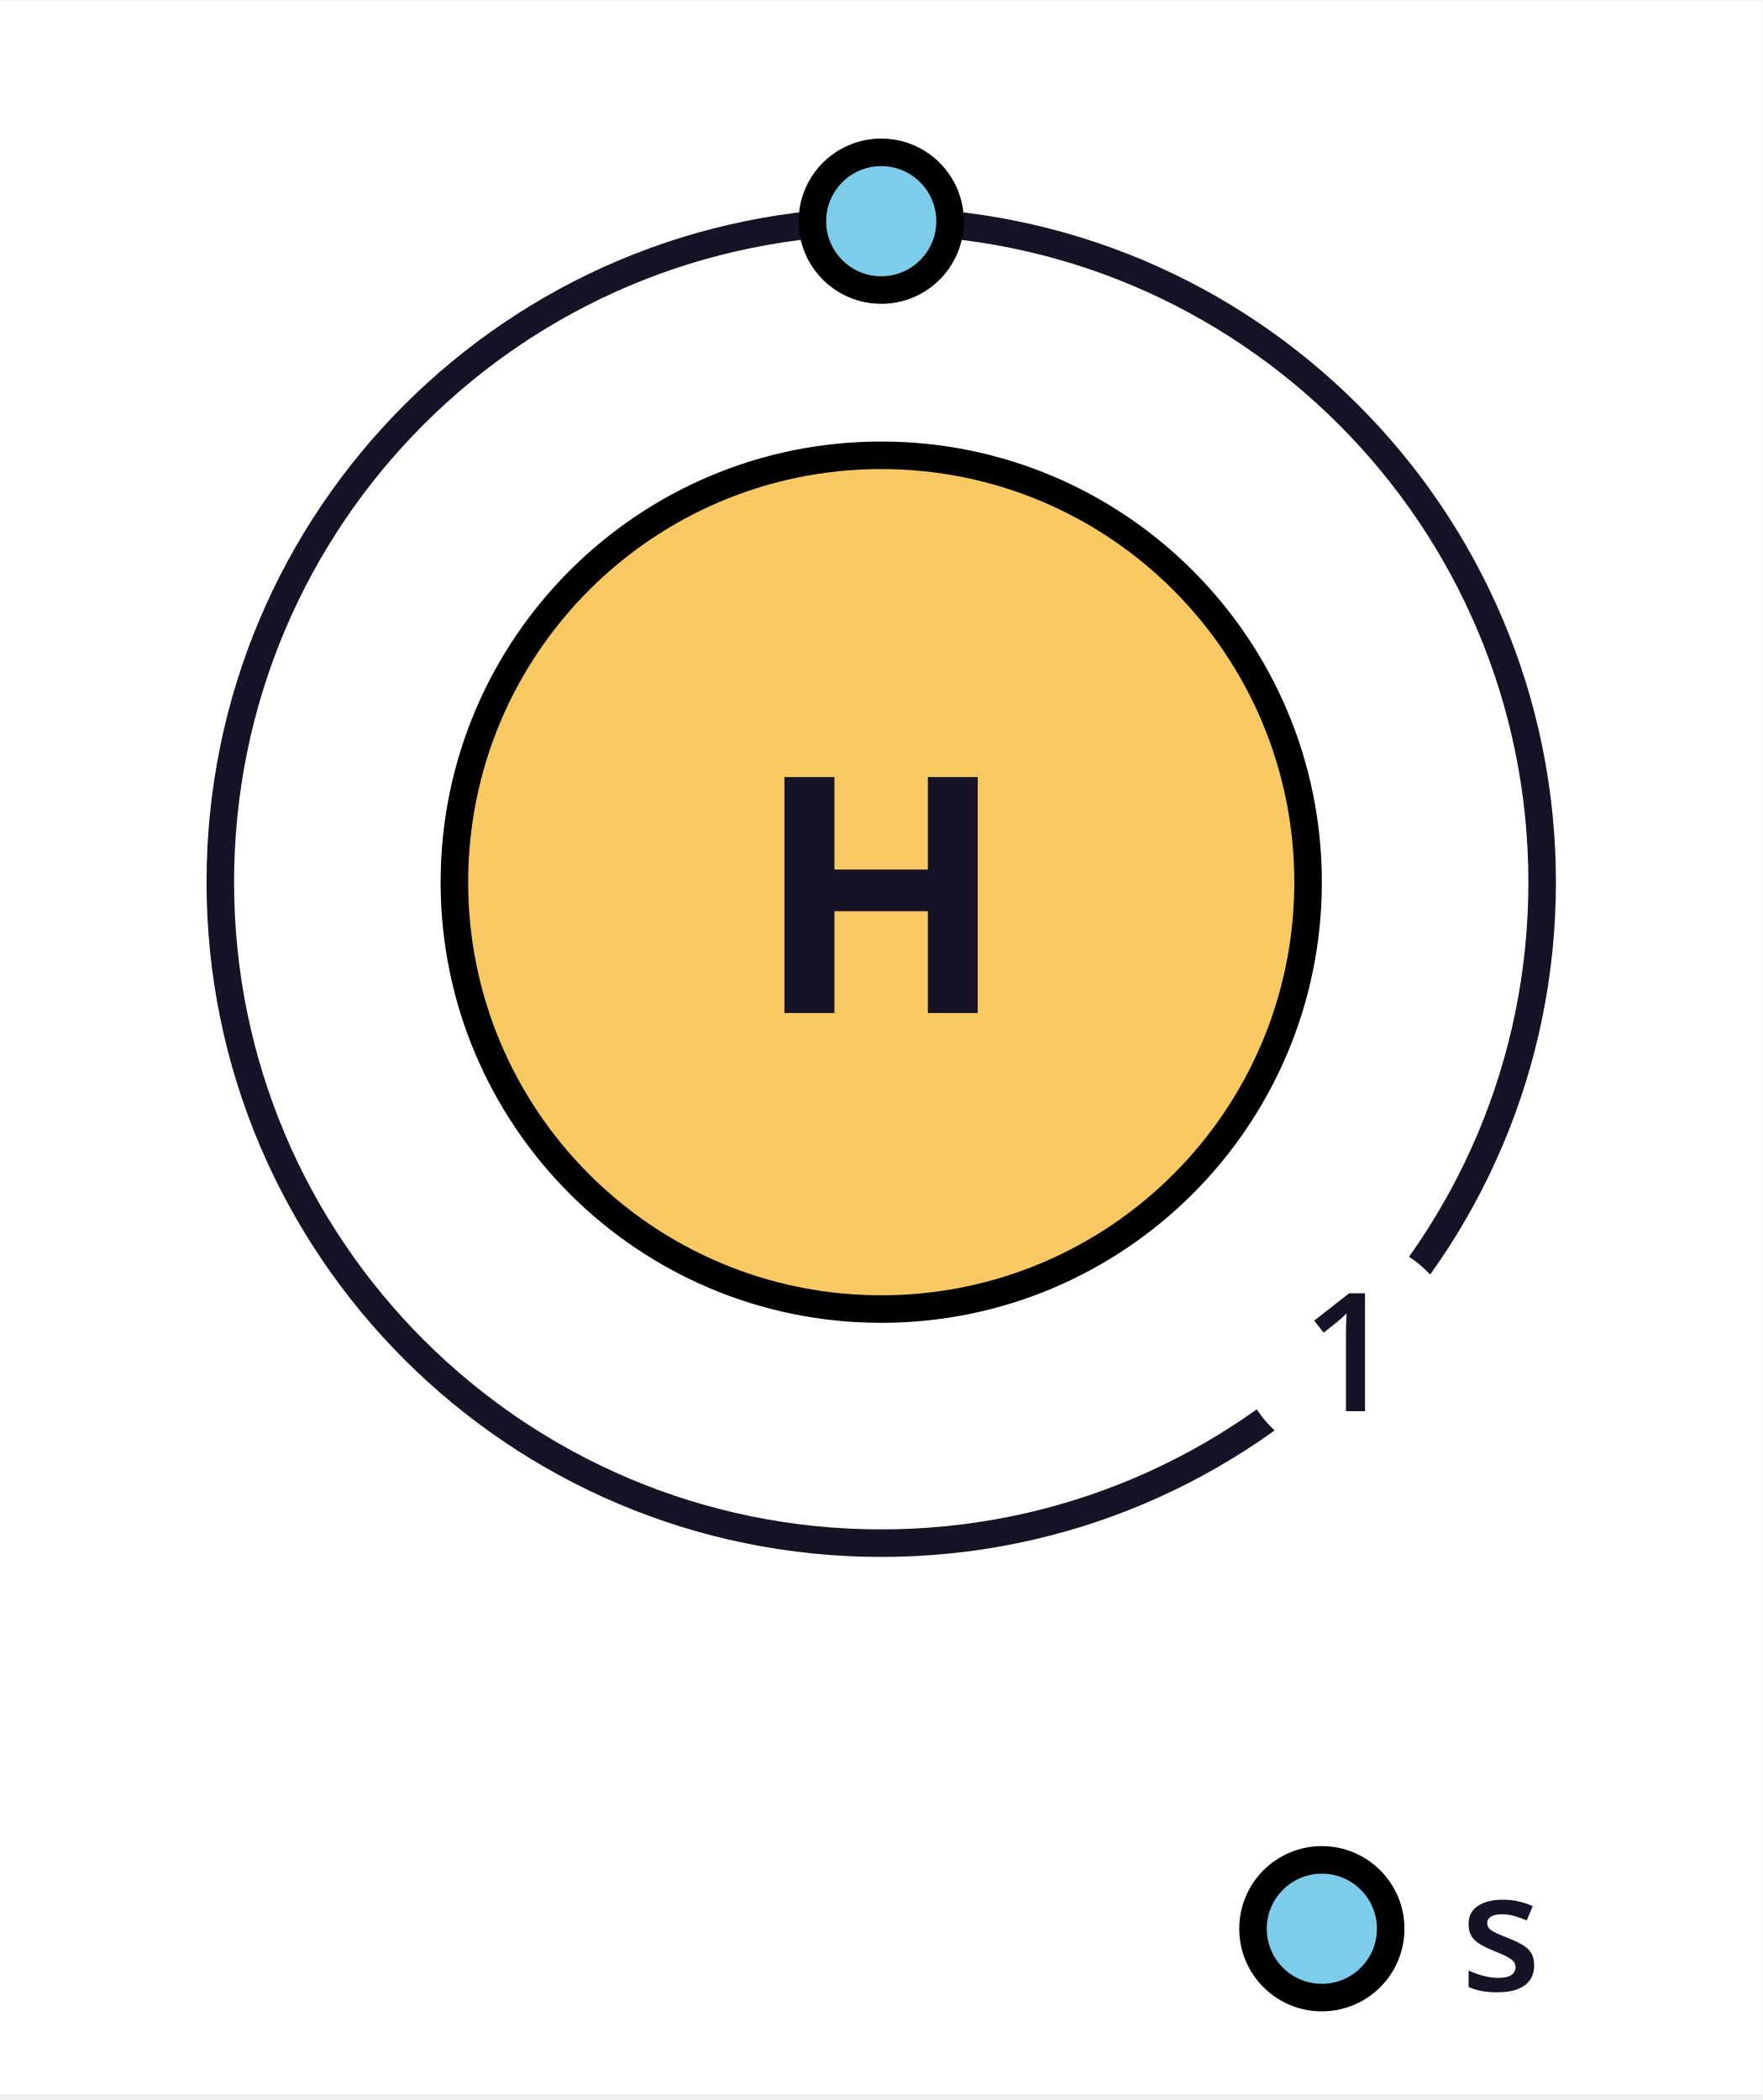
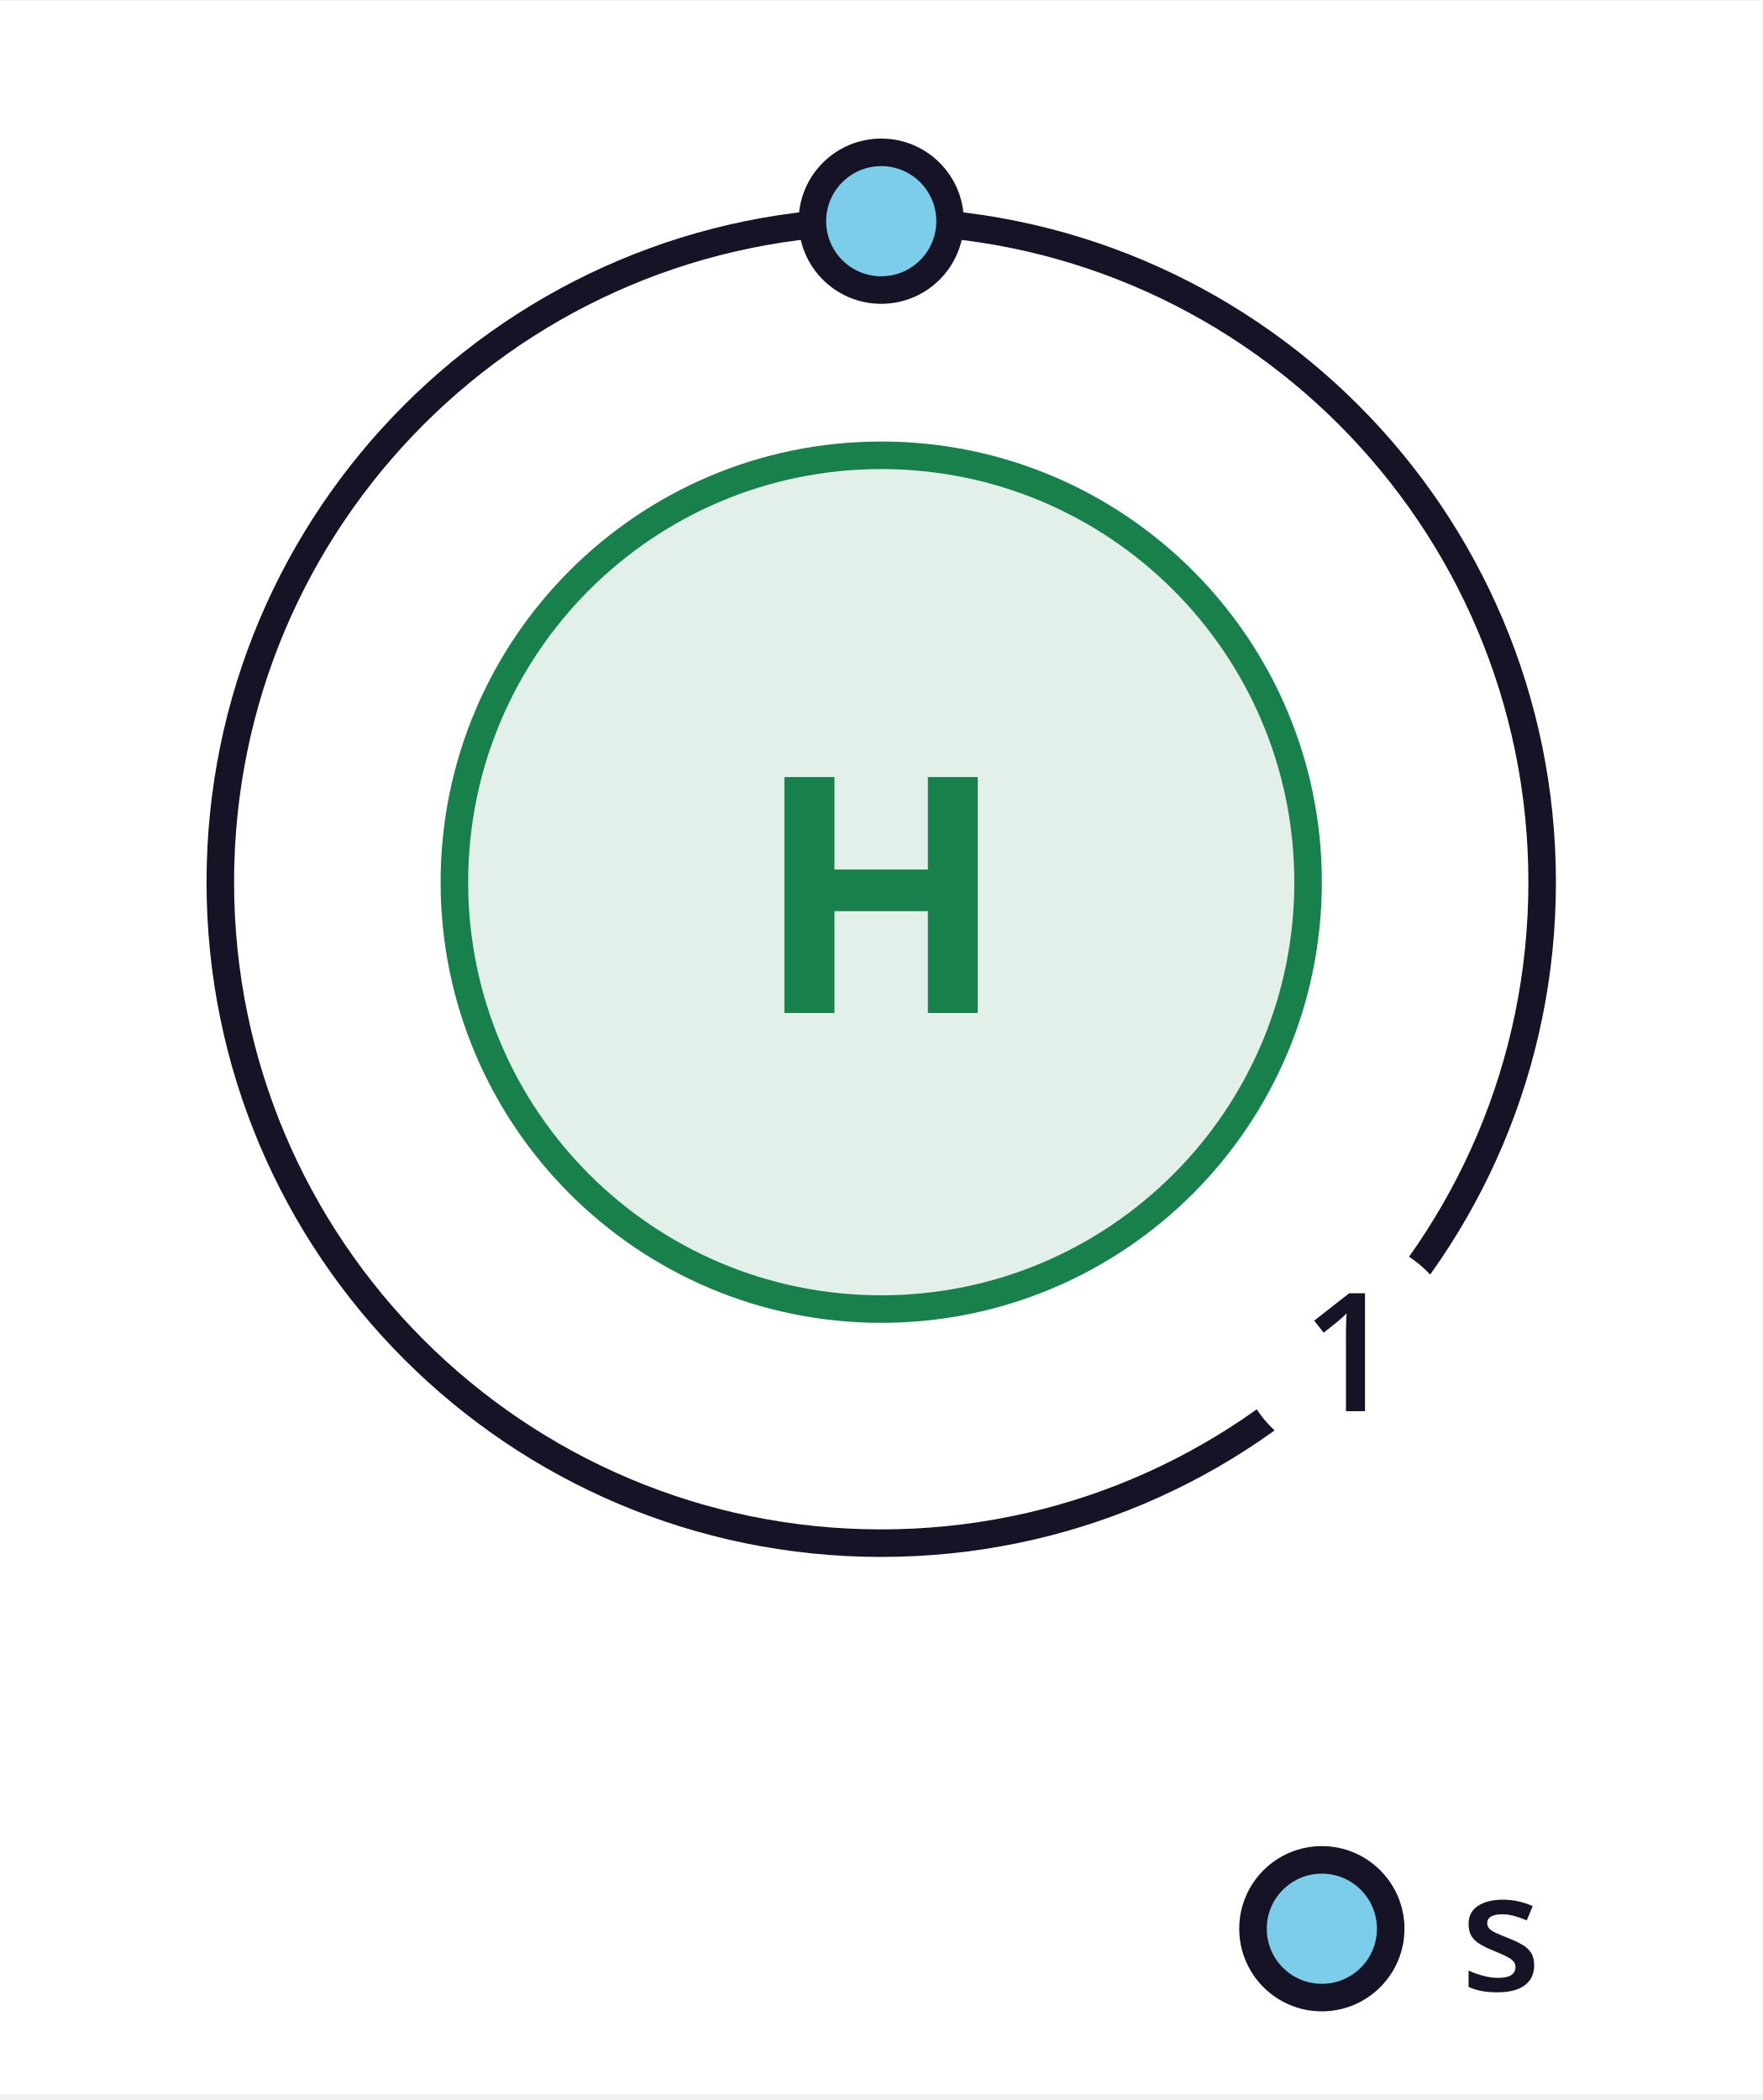
<svg xmlns="http://www.w3.org/2000/svg" width="256" height="305" viewBox="0 0 256 305" fill="none">
  <g clip-path="url(#clip0_203_921)">
    <rect width="256" height="304" transform="translate(0 0.125854)" fill="white" />
    <circle cx="128" cy="128.126" r="96" stroke="#161326" stroke-width="4" />
-     <path d="M128 190.126C93.758 190.126 66 162.368 66 128.126C66 93.884 93.758 66.126 128 66.126C162.242 66.126 190 93.884 190 128.126C190 162.368 162.242 190.126 128 190.126Z" fill="#F8C863" />
-     <path d="M128 190.126C93.758 190.126 66 162.368 66 128.126C66 93.884 93.758 66.126 128 66.126C162.242 66.126 190 93.884 190 128.126C190 162.368 162.242 190.126 128 190.126Z" stroke="black" stroke-width="4" />
-     <path d="M142.016 147.126H134.773V132.337H121.203V147.126H113.938V112.86H121.203V126.29H134.773V112.86H142.016V147.126Z" fill="#161326" />
-     <circle cx="128" cy="32.126" r="10" fill="#7BCDE9" stroke="black" stroke-width="4" />
-     <circle cx="192" cy="280.126" r="10" fill="#7BCDE9" stroke="black" stroke-width="4" />
+     <path d="M66 128.126C66 93.884 93.758 66.126 128 66.126C162.242 66.126 190 93.884 190 128.126C190 162.368 162.242 190.126 128 190.126C93.758 190.126 66 162.368 66 128.126Z" fill="#17804B" fill-opacity="0.12" />
+     <path d="M66 128.126C66 93.884 93.758 66.126 128 66.126C162.242 66.126 190 93.884 190 128.126C190 162.368 162.242 190.126 128 190.126C93.758 190.126 66 162.368 66 128.126Z" stroke="#17804B" stroke-width="4" />
+     <path d="M142.016 147.126H134.773V132.337H121.203V147.126H113.938V112.86H121.203V126.29H134.773V112.86H142.016V147.126Z" fill="#17804B" />
+     <circle cx="128" cy="32.126" r="10" fill="#7BCDE9" stroke="#161326" stroke-width="4" />
+     <circle cx="192" cy="280.126" r="10" fill="#7BCDE9" stroke="#161326" stroke-width="4" />
    <path d="M222.84 285.423C222.84 286.274 222.633 286.993 222.219 287.579C221.805 288.165 221.199 288.61 220.402 288.915C219.613 289.212 218.645 289.36 217.496 289.36C216.59 289.36 215.809 289.294 215.152 289.161C214.504 289.036 213.891 288.841 213.312 288.575V286.196C213.93 286.485 214.621 286.735 215.387 286.946C216.16 287.157 216.891 287.263 217.578 287.263C218.484 287.263 219.137 287.122 219.535 286.841C219.934 286.552 220.133 286.169 220.133 285.692C220.133 285.411 220.051 285.161 219.887 284.942C219.73 284.716 219.434 284.485 218.996 284.251C218.566 284.009 217.934 283.72 217.098 283.384C216.277 283.056 215.586 282.727 215.023 282.399C214.461 282.071 214.035 281.677 213.746 281.216C213.457 280.747 213.312 280.149 213.312 279.423C213.312 278.274 213.766 277.403 214.672 276.809C215.586 276.208 216.793 275.907 218.293 275.907C219.09 275.907 219.84 275.989 220.543 276.153C221.254 276.309 221.949 276.54 222.629 276.845L221.762 278.919C221.176 278.661 220.586 278.45 219.992 278.286C219.406 278.114 218.809 278.028 218.199 278.028C217.488 278.028 216.945 278.138 216.57 278.356C216.203 278.575 216.02 278.888 216.02 279.294C216.02 279.599 216.109 279.856 216.289 280.067C216.469 280.278 216.777 280.489 217.215 280.7C217.66 280.911 218.277 281.173 219.066 281.485C219.84 281.782 220.508 282.095 221.07 282.423C221.641 282.743 222.078 283.138 222.383 283.606C222.688 284.075 222.84 284.681 222.84 285.423Z" fill="#161326" />
    <g clip-path="url(#clip1_203_921)">
-       <path d="M179.96 195.96C179.96 187.124 187.124 179.96 195.96 179.96V179.96C204.797 179.96 211.96 187.124 211.96 195.96V195.96C211.96 204.797 204.797 211.96 195.96 211.96V211.96C187.124 211.96 179.96 204.797 179.96 195.96V195.96Z" fill="white" />
+       <path d="M179.96 195.96C179.96 187.124 187.124 179.96 195.96 179.96C204.797 179.96 211.96 187.124 211.96 195.96C211.96 204.797 204.797 211.96 195.96 211.96C187.124 211.96 179.96 204.797 179.96 195.96Z" fill="white" />
      <path d="M198.269 204.96H195.503V193.933C195.503 193.566 195.507 193.199 195.515 192.832C195.523 192.464 195.531 192.105 195.539 191.753C195.554 191.402 195.574 191.066 195.597 190.746C195.433 190.925 195.23 191.121 194.988 191.332C194.753 191.542 194.503 191.761 194.238 191.988L192.269 193.558L190.886 191.812L195.972 187.828H198.269V204.96Z" fill="#161326" />
    </g>
  </g>
  <defs>
    <clipPath id="clip0_203_921">
      <rect width="256" height="304" fill="white" transform="translate(0 0.125854)" />
    </clipPath>
    <clipPath id="clip1_203_921">
      <rect width="384" height="32" fill="white" transform="translate(3.62744 -19) rotate(45)" />
    </clipPath>
  </defs>
</svg>
